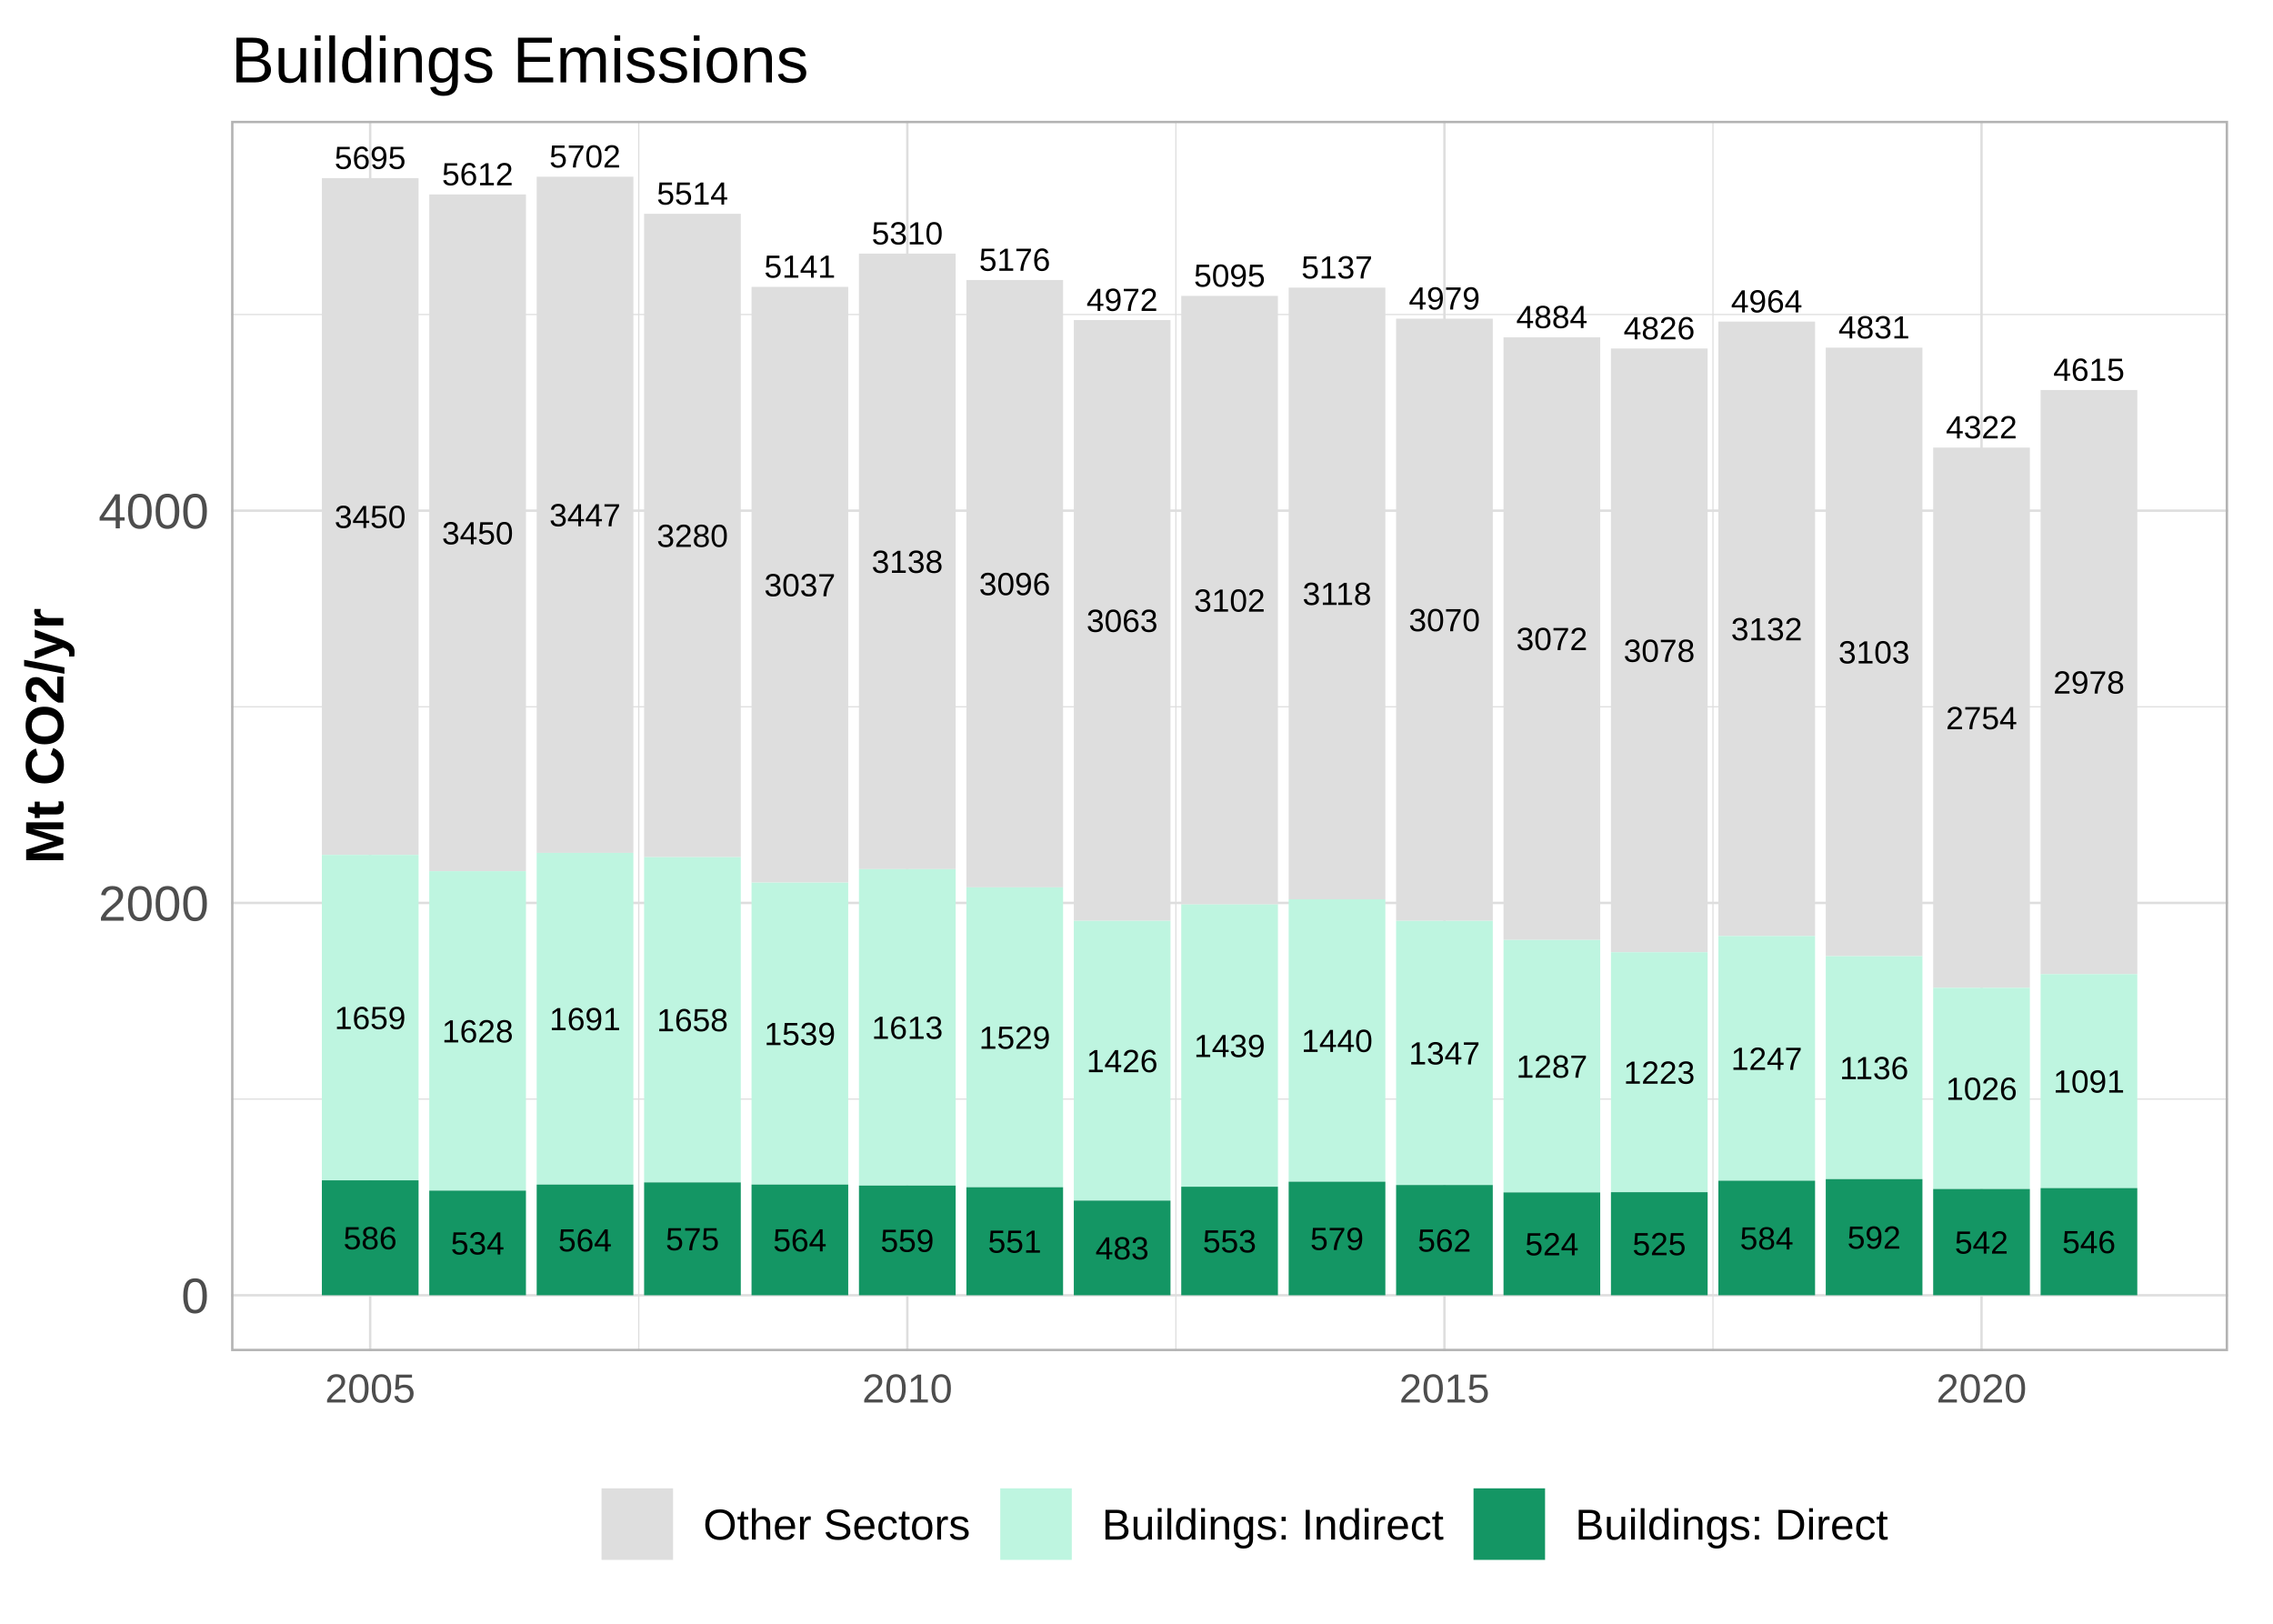
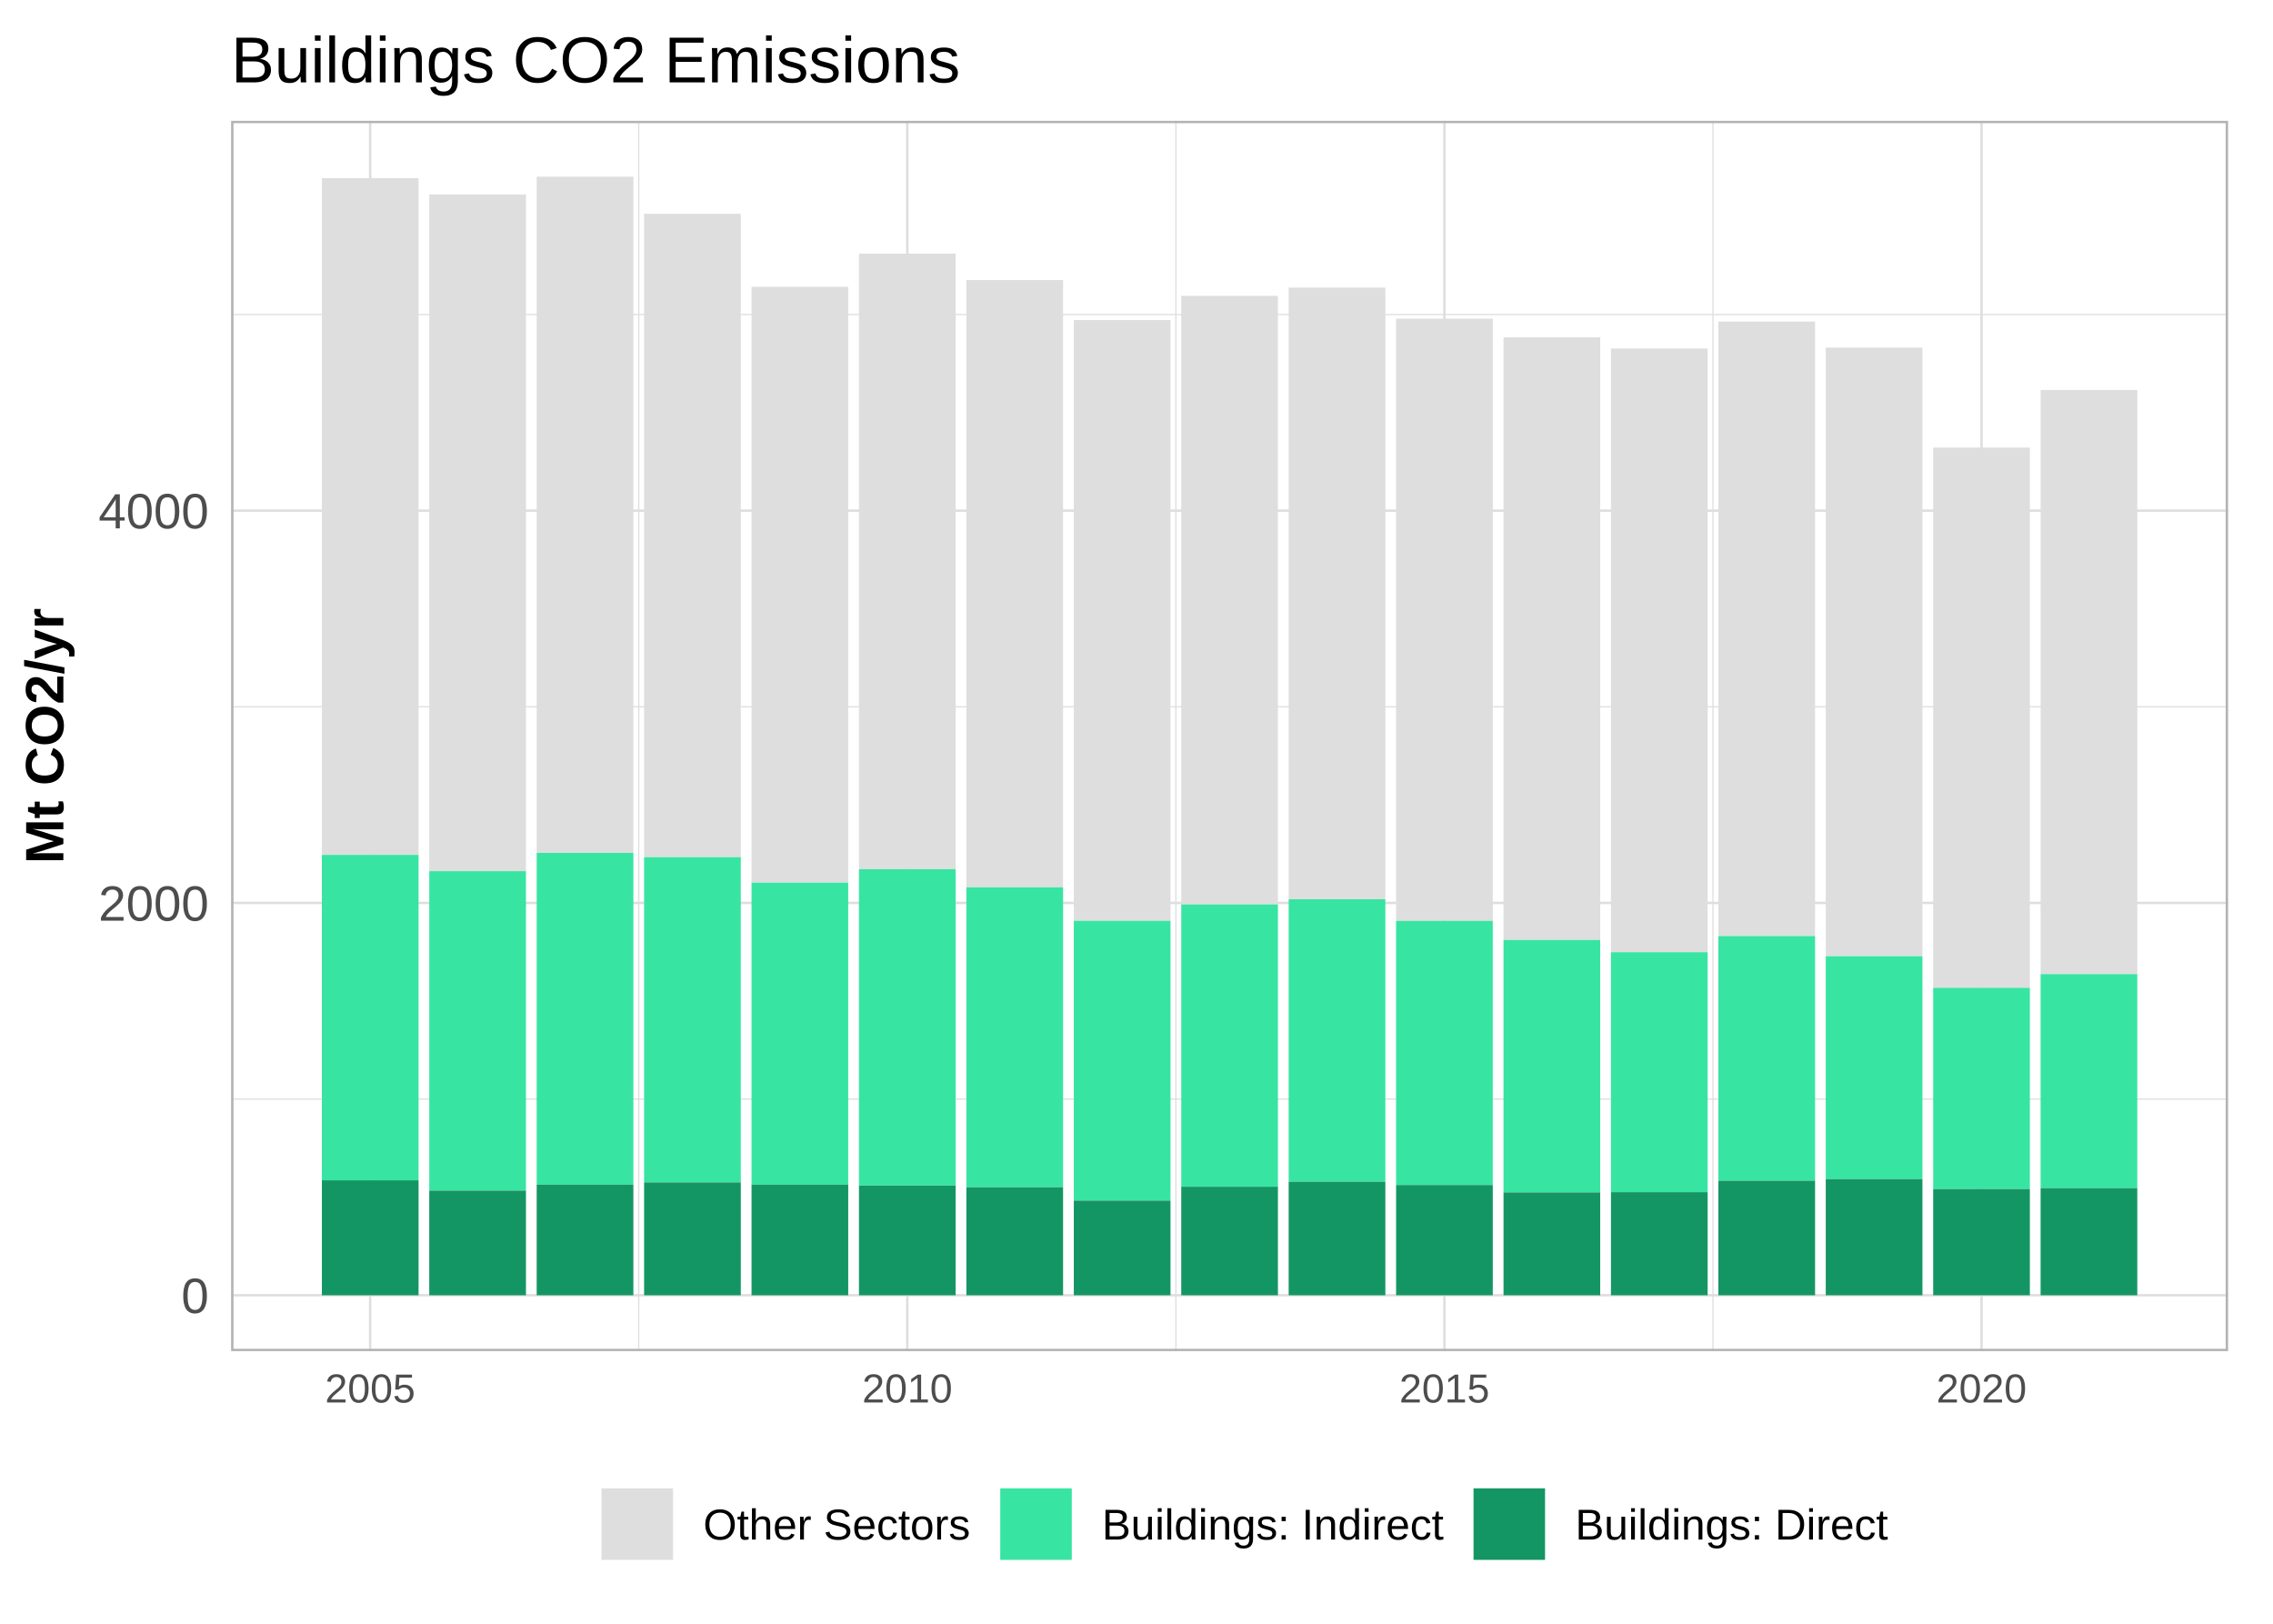
<svg xmlns="http://www.w3.org/2000/svg" class="svglite" width="504.00pt" height="360.00pt" viewBox="0 0 504.00 360.00">
  <defs>
    <style type="text/css">
    .svglite line, .svglite polyline, .svglite polygon, .svglite path, .svglite rect, .svglite circle {
      fill: none;
      stroke: #000000;
      stroke-linecap: round;
      stroke-linejoin: round;
      stroke-miterlimit: 10.00;
    }
    .svglite text {
      white-space: pre;
    }
  </style>
  </defs>
  <rect width="100%" height="100%" style="stroke: none; fill: #FFFFFF;" />
  <defs>
    <clipPath id="cpMC4wMHw1MDQuMDB8MC4wMHwzNjAuMDA=">
      <rect x="0.00" y="0.00" width="504.00" height="360.00" />
    </clipPath>
  </defs>
  <g clip-path="url(#cpMC4wMHw1MDQuMDB8MC4wMHwzNjAuMDA=)">
    <rect x="0.00" y="0.00" width="504.00" height="360.00" style="stroke-width: 1.07; stroke: #FFFFFF; fill: #FFFFFF;" />
  </g>
  <defs>
    <clipPath id="cpNTEuMjR8NDk0LjA0fDI2Ljc4fDI5OS41Nw==">
      <rect x="51.24" y="26.78" width="442.80" height="272.79" />
    </clipPath>
  </defs>
  <g clip-path="url(#cpNTEuMjR8NDk0LjA0fDI2Ljc4fDI5OS41Nw==)">
    <rect x="51.24" y="26.78" width="442.80" height="272.79" style="stroke-width: 1.07; stroke: none; fill: #FFFFFF;" />
    <polyline points="51.24,243.68 494.04,243.68 " style="stroke-width: 0.27; stroke: #DEDEDE; stroke-linecap: butt;" />
    <polyline points="51.24,156.70 494.04,156.70 " style="stroke-width: 0.27; stroke: #DEDEDE; stroke-linecap: butt;" />
    <polyline points="51.24,69.73 494.04,69.73 " style="stroke-width: 0.27; stroke: #DEDEDE; stroke-linecap: butt;" />
    <polyline points="141.63,299.57 141.63,26.78 " style="stroke-width: 0.27; stroke: #DEDEDE; stroke-linecap: butt;" />
    <polyline points="260.73,299.57 260.73,26.78 " style="stroke-width: 0.27; stroke: #DEDEDE; stroke-linecap: butt;" />
    <polyline points="379.82,299.57 379.82,26.78 " style="stroke-width: 0.27; stroke: #DEDEDE; stroke-linecap: butt;" />
    <polyline points="51.24,287.17 494.04,287.17 " style="stroke-width: 0.53; stroke: #DEDEDE; stroke-linecap: butt;" />
    <polyline points="51.24,200.19 494.04,200.19 " style="stroke-width: 0.53; stroke: #DEDEDE; stroke-linecap: butt;" />
    <polyline points="51.24,113.22 494.04,113.22 " style="stroke-width: 0.53; stroke: #DEDEDE; stroke-linecap: butt;" />
    <polyline points="82.08,299.57 82.08,26.78 " style="stroke-width: 0.53; stroke: #DEDEDE; stroke-linecap: butt;" />
    <polyline points="201.18,299.57 201.18,26.78 " style="stroke-width: 0.53; stroke: #DEDEDE; stroke-linecap: butt;" />
    <polyline points="320.28,299.57 320.28,26.78 " style="stroke-width: 0.53; stroke: #DEDEDE; stroke-linecap: butt;" />
    <polyline points="439.37,299.57 439.37,26.78 " style="stroke-width: 0.53; stroke: #DEDEDE; stroke-linecap: butt;" />
    <rect x="71.37" y="39.49" width="21.44" height="150.05" style="stroke-width: 1.07; stroke: none; stroke-linecap: butt; stroke-linejoin: miter; fill: #DEDEDE;" />
-     <rect x="71.37" y="189.54" width="21.44" height="72.15" style="stroke-width: 1.07; stroke: none; stroke-linecap: butt; stroke-linejoin: miter; fill: #BEF5E0;" />
+     <rect x="71.37" y="189.54" width="21.44" height="72.15" style="stroke-width: 1.07; stroke: none; stroke-linecap: butt; stroke-linejoin: miter; fill: #38E4A2;" />
    <rect x="71.37" y="261.69" width="21.44" height="25.48" style="stroke-width: 1.07; stroke: none; stroke-linecap: butt; stroke-linejoin: miter; fill: #149664;" />
    <rect x="95.18" y="43.11" width="21.44" height="150.04" style="stroke-width: 1.07; stroke: none; stroke-linecap: butt; stroke-linejoin: miter; fill: #DEDEDE;" />
-     <rect x="95.18" y="193.15" width="21.44" height="70.82" style="stroke-width: 1.07; stroke: none; stroke-linecap: butt; stroke-linejoin: miter; fill: #BEF5E0;" />
+     <rect x="95.18" y="193.15" width="21.44" height="70.82" style="stroke-width: 1.07; stroke: none; stroke-linecap: butt; stroke-linejoin: miter; fill: #38E4A2;" />
    <rect x="95.18" y="263.97" width="21.44" height="23.20" style="stroke-width: 1.07; stroke: none; stroke-linecap: butt; stroke-linejoin: miter; fill: #149664;" />
    <rect x="119.00" y="39.18" width="21.44" height="149.91" style="stroke-width: 1.07; stroke: none; stroke-linecap: butt; stroke-linejoin: miter; fill: #DEDEDE;" />
-     <rect x="119.00" y="189.09" width="21.44" height="73.54" style="stroke-width: 1.07; stroke: none; stroke-linecap: butt; stroke-linejoin: miter; fill: #BEF5E0;" />
+     <rect x="119.00" y="189.09" width="21.44" height="73.54" style="stroke-width: 1.07; stroke: none; stroke-linecap: butt; stroke-linejoin: miter; fill: #38E4A2;" />
    <rect x="119.00" y="262.63" width="21.44" height="24.54" style="stroke-width: 1.07; stroke: none; stroke-linecap: butt; stroke-linejoin: miter; fill: #149664;" />
    <rect x="142.82" y="47.40" width="21.44" height="142.65" style="stroke-width: 1.07; stroke: none; stroke-linecap: butt; stroke-linejoin: miter; fill: #DEDEDE;" />
-     <rect x="142.82" y="190.04" width="21.44" height="72.10" style="stroke-width: 1.07; stroke: none; stroke-linecap: butt; stroke-linejoin: miter; fill: #BEF5E0;" />
+     <rect x="142.82" y="190.04" width="21.44" height="72.10" style="stroke-width: 1.07; stroke: none; stroke-linecap: butt; stroke-linejoin: miter; fill: #38E4A2;" />
    <rect x="142.82" y="262.15" width="21.44" height="25.02" style="stroke-width: 1.07; stroke: none; stroke-linecap: butt; stroke-linejoin: miter; fill: #149664;" />
    <rect x="166.64" y="63.60" width="21.44" height="132.08" style="stroke-width: 1.07; stroke: none; stroke-linecap: butt; stroke-linejoin: miter; fill: #DEDEDE;" />
-     <rect x="166.64" y="195.69" width="21.44" height="66.94" style="stroke-width: 1.07; stroke: none; stroke-linecap: butt; stroke-linejoin: miter; fill: #BEF5E0;" />
+     <rect x="166.64" y="195.69" width="21.44" height="66.94" style="stroke-width: 1.07; stroke: none; stroke-linecap: butt; stroke-linejoin: miter; fill: #38E4A2;" />
    <rect x="166.64" y="262.63" width="21.44" height="24.54" style="stroke-width: 1.07; stroke: none; stroke-linecap: butt; stroke-linejoin: miter; fill: #149664;" />
    <rect x="190.46" y="56.23" width="21.44" height="136.47" style="stroke-width: 1.07; stroke: none; stroke-linecap: butt; stroke-linejoin: miter; fill: #DEDEDE;" />
-     <rect x="190.46" y="192.70" width="21.44" height="70.15" style="stroke-width: 1.07; stroke: none; stroke-linecap: butt; stroke-linejoin: miter; fill: #BEF5E0;" />
+     <rect x="190.46" y="192.70" width="21.44" height="70.15" style="stroke-width: 1.07; stroke: none; stroke-linecap: butt; stroke-linejoin: miter; fill: #38E4A2;" />
    <rect x="190.46" y="262.85" width="21.44" height="24.32" style="stroke-width: 1.07; stroke: none; stroke-linecap: butt; stroke-linejoin: miter; fill: #149664;" />
    <rect x="214.28" y="62.08" width="21.44" height="134.65" style="stroke-width: 1.07; stroke: none; stroke-linecap: butt; stroke-linejoin: miter; fill: #DEDEDE;" />
-     <rect x="214.28" y="196.73" width="21.44" height="66.49" style="stroke-width: 1.07; stroke: none; stroke-linecap: butt; stroke-linejoin: miter; fill: #BEF5E0;" />
+     <rect x="214.28" y="196.73" width="21.44" height="66.49" style="stroke-width: 1.07; stroke: none; stroke-linecap: butt; stroke-linejoin: miter; fill: #38E4A2;" />
    <rect x="214.28" y="263.22" width="21.44" height="23.95" style="stroke-width: 1.07; stroke: none; stroke-linecap: butt; stroke-linejoin: miter; fill: #149664;" />
    <rect x="238.10" y="70.96" width="21.44" height="133.19" style="stroke-width: 1.07; stroke: none; stroke-linecap: butt; stroke-linejoin: miter; fill: #DEDEDE;" />
-     <rect x="238.10" y="204.15" width="21.44" height="62.02" style="stroke-width: 1.07; stroke: none; stroke-linecap: butt; stroke-linejoin: miter; fill: #BEF5E0;" />
+     <rect x="238.10" y="204.15" width="21.44" height="62.02" style="stroke-width: 1.07; stroke: none; stroke-linecap: butt; stroke-linejoin: miter; fill: #38E4A2;" />
    <rect x="238.10" y="266.18" width="21.44" height="20.99" style="stroke-width: 1.07; stroke: none; stroke-linecap: butt; stroke-linejoin: miter; fill: #149664;" />
    <rect x="261.92" y="65.60" width="21.44" height="134.91" style="stroke-width: 1.07; stroke: none; stroke-linecap: butt; stroke-linejoin: miter; fill: #DEDEDE;" />
-     <rect x="261.92" y="200.52" width="21.44" height="62.59" style="stroke-width: 1.07; stroke: none; stroke-linecap: butt; stroke-linejoin: miter; fill: #BEF5E0;" />
+     <rect x="261.92" y="200.52" width="21.44" height="62.59" style="stroke-width: 1.07; stroke: none; stroke-linecap: butt; stroke-linejoin: miter; fill: #38E4A2;" />
    <rect x="261.92" y="263.11" width="21.44" height="24.06" style="stroke-width: 1.07; stroke: none; stroke-linecap: butt; stroke-linejoin: miter; fill: #149664;" />
    <rect x="285.74" y="63.77" width="21.44" height="135.61" style="stroke-width: 1.07; stroke: none; stroke-linecap: butt; stroke-linejoin: miter; fill: #DEDEDE;" />
-     <rect x="285.74" y="199.38" width="21.44" height="62.61" style="stroke-width: 1.07; stroke: none; stroke-linecap: butt; stroke-linejoin: miter; fill: #BEF5E0;" />
+     <rect x="285.74" y="199.38" width="21.44" height="62.61" style="stroke-width: 1.07; stroke: none; stroke-linecap: butt; stroke-linejoin: miter; fill: #38E4A2;" />
    <rect x="285.74" y="261.99" width="21.44" height="25.18" style="stroke-width: 1.07; stroke: none; stroke-linecap: butt; stroke-linejoin: miter; fill: #149664;" />
    <rect x="309.56" y="70.65" width="21.44" height="133.51" style="stroke-width: 1.07; stroke: none; stroke-linecap: butt; stroke-linejoin: miter; fill: #DEDEDE;" />
-     <rect x="309.56" y="204.16" width="21.44" height="58.57" style="stroke-width: 1.07; stroke: none; stroke-linecap: butt; stroke-linejoin: miter; fill: #BEF5E0;" />
+     <rect x="309.56" y="204.16" width="21.44" height="58.57" style="stroke-width: 1.07; stroke: none; stroke-linecap: butt; stroke-linejoin: miter; fill: #38E4A2;" />
    <rect x="309.56" y="262.73" width="21.44" height="24.44" style="stroke-width: 1.07; stroke: none; stroke-linecap: butt; stroke-linejoin: miter; fill: #149664;" />
    <rect x="333.38" y="74.78" width="21.44" height="133.61" style="stroke-width: 1.07; stroke: none; stroke-linecap: butt; stroke-linejoin: miter; fill: #DEDEDE;" />
-     <rect x="333.38" y="208.40" width="21.44" height="55.97" style="stroke-width: 1.07; stroke: none; stroke-linecap: butt; stroke-linejoin: miter; fill: #BEF5E0;" />
+     <rect x="333.38" y="208.40" width="21.44" height="55.97" style="stroke-width: 1.07; stroke: none; stroke-linecap: butt; stroke-linejoin: miter; fill: #38E4A2;" />
    <rect x="333.38" y="264.37" width="21.44" height="22.80" style="stroke-width: 1.07; stroke: none; stroke-linecap: butt; stroke-linejoin: miter; fill: #149664;" />
    <rect x="357.20" y="77.27" width="21.44" height="133.85" style="stroke-width: 1.07; stroke: none; stroke-linecap: butt; stroke-linejoin: miter; fill: #DEDEDE;" />
-     <rect x="357.20" y="211.12" width="21.44" height="53.20" style="stroke-width: 1.07; stroke: none; stroke-linecap: butt; stroke-linejoin: miter; fill: #BEF5E0;" />
+     <rect x="357.20" y="211.12" width="21.44" height="53.20" style="stroke-width: 1.07; stroke: none; stroke-linecap: butt; stroke-linejoin: miter; fill: #38E4A2;" />
    <rect x="357.20" y="264.32" width="21.44" height="22.85" style="stroke-width: 1.07; stroke: none; stroke-linecap: butt; stroke-linejoin: miter; fill: #149664;" />
    <rect x="381.02" y="71.30" width="21.44" height="136.23" style="stroke-width: 1.07; stroke: none; stroke-linecap: butt; stroke-linejoin: miter; fill: #DEDEDE;" />
-     <rect x="381.02" y="207.53" width="21.44" height="54.24" style="stroke-width: 1.07; stroke: none; stroke-linecap: butt; stroke-linejoin: miter; fill: #BEF5E0;" />
+     <rect x="381.02" y="207.53" width="21.44" height="54.24" style="stroke-width: 1.07; stroke: none; stroke-linecap: butt; stroke-linejoin: miter; fill: #38E4A2;" />
    <rect x="381.02" y="261.77" width="21.44" height="25.40" style="stroke-width: 1.07; stroke: none; stroke-linecap: butt; stroke-linejoin: miter; fill: #149664;" />
    <rect x="404.83" y="77.07" width="21.44" height="134.93" style="stroke-width: 1.07; stroke: none; stroke-linecap: butt; stroke-linejoin: miter; fill: #DEDEDE;" />
-     <rect x="404.83" y="212.00" width="21.44" height="49.42" style="stroke-width: 1.07; stroke: none; stroke-linecap: butt; stroke-linejoin: miter; fill: #BEF5E0;" />
+     <rect x="404.83" y="212.00" width="21.44" height="49.42" style="stroke-width: 1.07; stroke: none; stroke-linecap: butt; stroke-linejoin: miter; fill: #38E4A2;" />
    <rect x="404.83" y="261.42" width="21.44" height="25.75" style="stroke-width: 1.07; stroke: none; stroke-linecap: butt; stroke-linejoin: miter; fill: #149664;" />
    <rect x="428.65" y="99.23" width="21.44" height="119.78" style="stroke-width: 1.07; stroke: none; stroke-linecap: butt; stroke-linejoin: miter; fill: #DEDEDE;" />
-     <rect x="428.65" y="219.01" width="21.44" height="44.60" style="stroke-width: 1.07; stroke: none; stroke-linecap: butt; stroke-linejoin: miter; fill: #BEF5E0;" />
+     <rect x="428.65" y="219.01" width="21.44" height="44.60" style="stroke-width: 1.07; stroke: none; stroke-linecap: butt; stroke-linejoin: miter; fill: #38E4A2;" />
    <rect x="428.65" y="263.61" width="21.44" height="23.56" style="stroke-width: 1.07; stroke: none; stroke-linecap: butt; stroke-linejoin: miter; fill: #149664;" />
    <rect x="452.47" y="86.47" width="21.44" height="129.51" style="stroke-width: 1.07; stroke: none; stroke-linecap: butt; stroke-linejoin: miter; fill: #DEDEDE;" />
-     <rect x="452.47" y="215.98" width="21.44" height="47.43" style="stroke-width: 1.07; stroke: none; stroke-linecap: butt; stroke-linejoin: miter; fill: #BEF5E0;" />
+     <rect x="452.47" y="215.98" width="21.44" height="47.43" style="stroke-width: 1.07; stroke: none; stroke-linecap: butt; stroke-linejoin: miter; fill: #38E4A2;" />
    <rect x="452.47" y="263.41" width="21.44" height="23.76" style="stroke-width: 1.07; stroke: none; stroke-linecap: butt; stroke-linejoin: miter; fill: #149664;" />
-     <text x="82.08" y="117.06" text-anchor="middle" style="font-size: 7.11px; font-family: &quot;Arial&quot;;" textLength="15.81px" lengthAdjust="spacingAndGlyphs">3450</text>
-     <text x="82.08" y="228.16" text-anchor="middle" style="font-size: 7.11px; font-family: &quot;Arial&quot;;" textLength="15.81px" lengthAdjust="spacingAndGlyphs">1659</text>
-     <text x="82.08" y="276.97" text-anchor="middle" style="font-size: 7.11px; font-family: &quot;Arial&quot;;" textLength="11.86px" lengthAdjust="spacingAndGlyphs">586</text>
-     <text x="105.90" y="120.68" text-anchor="middle" style="font-size: 7.11px; font-family: &quot;Arial&quot;;" textLength="15.81px" lengthAdjust="spacingAndGlyphs">3450</text>
-     <text x="105.90" y="231.11" text-anchor="middle" style="font-size: 7.11px; font-family: &quot;Arial&quot;;" textLength="15.81px" lengthAdjust="spacingAndGlyphs">1628</text>
-     <text x="105.90" y="278.12" text-anchor="middle" style="font-size: 7.11px; font-family: &quot;Arial&quot;;" textLength="11.86px" lengthAdjust="spacingAndGlyphs">534</text>
-     <text x="129.72" y="116.68" text-anchor="middle" style="font-size: 7.11px; font-family: &quot;Arial&quot;;" textLength="15.81px" lengthAdjust="spacingAndGlyphs">3447</text>
-     <text x="129.72" y="228.40" text-anchor="middle" style="font-size: 7.11px; font-family: &quot;Arial&quot;;" textLength="15.81px" lengthAdjust="spacingAndGlyphs">1691</text>
-     <text x="129.72" y="277.45" text-anchor="middle" style="font-size: 7.11px; font-family: &quot;Arial&quot;;" textLength="11.86px" lengthAdjust="spacingAndGlyphs">564</text>
-     <text x="153.54" y="121.26" text-anchor="middle" style="font-size: 7.11px; font-family: &quot;Arial&quot;;" textLength="15.81px" lengthAdjust="spacingAndGlyphs">3280</text>
-     <text x="153.54" y="228.64" text-anchor="middle" style="font-size: 7.11px; font-family: &quot;Arial&quot;;" textLength="15.81px" lengthAdjust="spacingAndGlyphs">1658</text>
-     <text x="153.54" y="277.20" text-anchor="middle" style="font-size: 7.11px; font-family: &quot;Arial&quot;;" textLength="11.86px" lengthAdjust="spacingAndGlyphs">575</text>
-     <text x="177.36" y="132.19" text-anchor="middle" style="font-size: 7.11px; font-family: &quot;Arial&quot;;" textLength="15.81px" lengthAdjust="spacingAndGlyphs">3037</text>
-     <text x="177.36" y="231.70" text-anchor="middle" style="font-size: 7.11px; font-family: &quot;Arial&quot;;" textLength="15.81px" lengthAdjust="spacingAndGlyphs">1539</text>
-     <text x="177.36" y="277.44" text-anchor="middle" style="font-size: 7.11px; font-family: &quot;Arial&quot;;" textLength="11.86px" lengthAdjust="spacingAndGlyphs">564</text>
-     <text x="201.18" y="127.01" text-anchor="middle" style="font-size: 7.11px; font-family: &quot;Arial&quot;;" textLength="15.81px" lengthAdjust="spacingAndGlyphs">3138</text>
-     <text x="201.18" y="230.32" text-anchor="middle" style="font-size: 7.11px; font-family: &quot;Arial&quot;;" textLength="15.81px" lengthAdjust="spacingAndGlyphs">1613</text>
-     <text x="201.18" y="277.55" text-anchor="middle" style="font-size: 7.11px; font-family: &quot;Arial&quot;;" textLength="11.86px" lengthAdjust="spacingAndGlyphs">559</text>
-     <text x="225.00" y="131.95" text-anchor="middle" style="font-size: 7.11px; font-family: &quot;Arial&quot;;" textLength="15.81px" lengthAdjust="spacingAndGlyphs">3096</text>
-     <text x="225.00" y="232.52" text-anchor="middle" style="font-size: 7.11px; font-family: &quot;Arial&quot;;" textLength="15.81px" lengthAdjust="spacingAndGlyphs">1529</text>
-     <text x="225.00" y="277.74" text-anchor="middle" style="font-size: 7.11px; font-family: &quot;Arial&quot;;" textLength="11.86px" lengthAdjust="spacingAndGlyphs">551</text>
-     <text x="248.82" y="140.10" text-anchor="middle" style="font-size: 7.11px; font-family: &quot;Arial&quot;;" textLength="15.81px" lengthAdjust="spacingAndGlyphs">3063</text>
-     <text x="248.82" y="237.71" text-anchor="middle" style="font-size: 7.11px; font-family: &quot;Arial&quot;;" textLength="15.81px" lengthAdjust="spacingAndGlyphs">1426</text>
-     <text x="248.82" y="279.22" text-anchor="middle" style="font-size: 7.11px; font-family: &quot;Arial&quot;;" textLength="11.86px" lengthAdjust="spacingAndGlyphs">483</text>
-     <text x="272.64" y="135.61" text-anchor="middle" style="font-size: 7.11px; font-family: &quot;Arial&quot;;" textLength="15.81px" lengthAdjust="spacingAndGlyphs">3102</text>
-     <text x="272.64" y="234.36" text-anchor="middle" style="font-size: 7.11px; font-family: &quot;Arial&quot;;" textLength="15.81px" lengthAdjust="spacingAndGlyphs">1439</text>
-     <text x="272.64" y="277.68" text-anchor="middle" style="font-size: 7.11px; font-family: &quot;Arial&quot;;" textLength="11.86px" lengthAdjust="spacingAndGlyphs">553</text>
-     <text x="296.46" y="134.12" text-anchor="middle" style="font-size: 7.11px; font-family: &quot;Arial&quot;;" textLength="15.29px" lengthAdjust="spacingAndGlyphs">3118</text>
-     <text x="296.46" y="233.23" text-anchor="middle" style="font-size: 7.11px; font-family: &quot;Arial&quot;;" textLength="15.81px" lengthAdjust="spacingAndGlyphs">1440</text>
-     <text x="296.46" y="277.13" text-anchor="middle" style="font-size: 7.11px; font-family: &quot;Arial&quot;;" textLength="11.86px" lengthAdjust="spacingAndGlyphs">579</text>
-     <text x="320.28" y="139.95" text-anchor="middle" style="font-size: 7.11px; font-family: &quot;Arial&quot;;" textLength="15.81px" lengthAdjust="spacingAndGlyphs">3070</text>
-     <text x="320.28" y="235.99" text-anchor="middle" style="font-size: 7.11px; font-family: &quot;Arial&quot;;" textLength="15.81px" lengthAdjust="spacingAndGlyphs">1347</text>
-     <text x="320.28" y="277.50" text-anchor="middle" style="font-size: 7.11px; font-family: &quot;Arial&quot;;" textLength="11.86px" lengthAdjust="spacingAndGlyphs">562</text>
-     <text x="344.10" y="144.13" text-anchor="middle" style="font-size: 7.11px; font-family: &quot;Arial&quot;;" textLength="15.81px" lengthAdjust="spacingAndGlyphs">3072</text>
-     <text x="344.10" y="238.93" text-anchor="middle" style="font-size: 7.11px; font-family: &quot;Arial&quot;;" textLength="15.81px" lengthAdjust="spacingAndGlyphs">1287</text>
-     <text x="344.10" y="278.32" text-anchor="middle" style="font-size: 7.11px; font-family: &quot;Arial&quot;;" textLength="11.86px" lengthAdjust="spacingAndGlyphs">524</text>
-     <text x="367.91" y="146.74" text-anchor="middle" style="font-size: 7.11px; font-family: &quot;Arial&quot;;" textLength="15.81px" lengthAdjust="spacingAndGlyphs">3078</text>
-     <text x="367.91" y="240.27" text-anchor="middle" style="font-size: 7.11px; font-family: &quot;Arial&quot;;" textLength="15.81px" lengthAdjust="spacingAndGlyphs">1223</text>
-     <text x="367.91" y="278.29" text-anchor="middle" style="font-size: 7.11px; font-family: &quot;Arial&quot;;" textLength="11.86px" lengthAdjust="spacingAndGlyphs">525</text>
-     <text x="391.73" y="141.96" text-anchor="middle" style="font-size: 7.11px; font-family: &quot;Arial&quot;;" textLength="15.81px" lengthAdjust="spacingAndGlyphs">3132</text>
-     <text x="391.73" y="237.20" text-anchor="middle" style="font-size: 7.11px; font-family: &quot;Arial&quot;;" textLength="15.81px" lengthAdjust="spacingAndGlyphs">1247</text>
-     <text x="391.73" y="277.02" text-anchor="middle" style="font-size: 7.11px; font-family: &quot;Arial&quot;;" textLength="11.86px" lengthAdjust="spacingAndGlyphs">584</text>
-     <text x="415.55" y="147.08" text-anchor="middle" style="font-size: 7.11px; font-family: &quot;Arial&quot;;" textLength="15.81px" lengthAdjust="spacingAndGlyphs">3103</text>
-     <text x="415.55" y="239.26" text-anchor="middle" style="font-size: 7.11px; font-family: &quot;Arial&quot;;" textLength="15.29px" lengthAdjust="spacingAndGlyphs">1136</text>
-     <text x="415.55" y="276.84" text-anchor="middle" style="font-size: 7.11px; font-family: &quot;Arial&quot;;" textLength="11.86px" lengthAdjust="spacingAndGlyphs">592</text>
-     <text x="439.37" y="161.67" text-anchor="middle" style="font-size: 7.11px; font-family: &quot;Arial&quot;;" textLength="15.81px" lengthAdjust="spacingAndGlyphs">2754</text>
-     <text x="439.37" y="243.86" text-anchor="middle" style="font-size: 7.11px; font-family: &quot;Arial&quot;;" textLength="15.81px" lengthAdjust="spacingAndGlyphs">1026</text>
-     <text x="439.37" y="277.94" text-anchor="middle" style="font-size: 7.11px; font-family: &quot;Arial&quot;;" textLength="11.86px" lengthAdjust="spacingAndGlyphs">542</text>
-     <text x="463.19" y="153.77" text-anchor="middle" style="font-size: 7.11px; font-family: &quot;Arial&quot;;" textLength="15.81px" lengthAdjust="spacingAndGlyphs">2978</text>
-     <text x="463.19" y="242.24" text-anchor="middle" style="font-size: 7.11px; font-family: &quot;Arial&quot;;" textLength="15.81px" lengthAdjust="spacingAndGlyphs">1091</text>
-     <text x="463.19" y="277.84" text-anchor="middle" style="font-size: 7.11px; font-family: &quot;Arial&quot;;" textLength="11.86px" lengthAdjust="spacingAndGlyphs">546</text>
-     <text x="82.08" y="37.45" text-anchor="middle" style="font-size: 7.11px; font-family: &quot;Arial&quot;;" textLength="15.81px" lengthAdjust="spacingAndGlyphs">5695</text>
-     <text x="105.90" y="41.08" text-anchor="middle" style="font-size: 7.11px; font-family: &quot;Arial&quot;;" textLength="15.81px" lengthAdjust="spacingAndGlyphs">5612</text>
-     <text x="129.72" y="37.14" text-anchor="middle" style="font-size: 7.11px; font-family: &quot;Arial&quot;;" textLength="15.81px" lengthAdjust="spacingAndGlyphs">5702</text>
-     <text x="153.54" y="45.36" text-anchor="middle" style="font-size: 7.11px; font-family: &quot;Arial&quot;;" textLength="15.81px" lengthAdjust="spacingAndGlyphs">5514</text>
-     <text x="177.36" y="61.57" text-anchor="middle" style="font-size: 7.11px; font-family: &quot;Arial&quot;;" textLength="15.81px" lengthAdjust="spacingAndGlyphs">5141</text>
-     <text x="201.18" y="54.19" text-anchor="middle" style="font-size: 7.11px; font-family: &quot;Arial&quot;;" textLength="15.81px" lengthAdjust="spacingAndGlyphs">5310</text>
-     <text x="225.00" y="60.04" text-anchor="middle" style="font-size: 7.11px; font-family: &quot;Arial&quot;;" textLength="15.81px" lengthAdjust="spacingAndGlyphs">5176</text>
-     <text x="248.82" y="68.93" text-anchor="middle" style="font-size: 7.11px; font-family: &quot;Arial&quot;;" textLength="15.81px" lengthAdjust="spacingAndGlyphs">4972</text>
-     <text x="272.64" y="63.57" text-anchor="middle" style="font-size: 7.11px; font-family: &quot;Arial&quot;;" textLength="15.81px" lengthAdjust="spacingAndGlyphs">5095</text>
-     <text x="296.46" y="61.74" text-anchor="middle" style="font-size: 7.11px; font-family: &quot;Arial&quot;;" textLength="15.81px" lengthAdjust="spacingAndGlyphs">5137</text>
-     <text x="320.28" y="68.62" text-anchor="middle" style="font-size: 7.11px; font-family: &quot;Arial&quot;;" textLength="15.81px" lengthAdjust="spacingAndGlyphs">4979</text>
-     <text x="344.10" y="72.74" text-anchor="middle" style="font-size: 7.11px; font-family: &quot;Arial&quot;;" textLength="15.81px" lengthAdjust="spacingAndGlyphs">4884</text>
-     <text x="367.91" y="75.24" text-anchor="middle" style="font-size: 7.11px; font-family: &quot;Arial&quot;;" textLength="15.81px" lengthAdjust="spacingAndGlyphs">4826</text>
-     <text x="391.73" y="69.27" text-anchor="middle" style="font-size: 7.11px; font-family: &quot;Arial&quot;;" textLength="15.81px" lengthAdjust="spacingAndGlyphs">4964</text>
-     <text x="415.55" y="75.04" text-anchor="middle" style="font-size: 7.11px; font-family: &quot;Arial&quot;;" textLength="15.81px" lengthAdjust="spacingAndGlyphs">4831</text>
-     <text x="439.37" y="97.19" text-anchor="middle" style="font-size: 7.11px; font-family: &quot;Arial&quot;;" textLength="15.81px" lengthAdjust="spacingAndGlyphs">4322</text>
-     <text x="463.19" y="84.43" text-anchor="middle" style="font-size: 7.11px; font-family: &quot;Arial&quot;;" textLength="15.81px" lengthAdjust="spacingAndGlyphs">4615</text>
    <rect x="51.24" y="26.78" width="442.80" height="272.79" style="stroke-width: 1.07; stroke: #B3B3B3;" />
  </g>
  <g clip-path="url(#cpMC4wMHw1MDQuMDB8MC4wMHwzNjAuMDA=)">
    <text x="46.31" y="291.11" text-anchor="end" style="font-size: 11.00px;fill: #4D4D4D; font-family: &quot;Arial&quot;;" textLength="6.12px" lengthAdjust="spacingAndGlyphs">0</text>
    <text x="46.31" y="204.13" text-anchor="end" style="font-size: 11.00px;fill: #4D4D4D; font-family: &quot;Arial&quot;;" textLength="24.48px" lengthAdjust="spacingAndGlyphs">2000</text>
    <text x="46.31" y="117.15" text-anchor="end" style="font-size: 11.00px;fill: #4D4D4D; font-family: &quot;Arial&quot;;" textLength="24.48px" lengthAdjust="spacingAndGlyphs">4000</text>
    <text x="82.08" y="310.95" text-anchor="middle" style="font-size: 9.00px;fill: #4D4D4D; font-family: &quot;Arial&quot;;" textLength="20.02px" lengthAdjust="spacingAndGlyphs">2005</text>
    <text x="201.18" y="310.95" text-anchor="middle" style="font-size: 9.00px;fill: #4D4D4D; font-family: &quot;Arial&quot;;" textLength="20.02px" lengthAdjust="spacingAndGlyphs">2010</text>
    <text x="320.28" y="310.95" text-anchor="middle" style="font-size: 9.00px;fill: #4D4D4D; font-family: &quot;Arial&quot;;" textLength="20.02px" lengthAdjust="spacingAndGlyphs">2015</text>
    <text x="439.37" y="310.95" text-anchor="middle" style="font-size: 9.00px;fill: #4D4D4D; font-family: &quot;Arial&quot;;" textLength="20.02px" lengthAdjust="spacingAndGlyphs">2020</text>
    <text transform="translate(14.05,163.17) rotate(-90)" text-anchor="middle" style="font-size: 12.00px; font-weight: bold; font-family: &quot;Arial&quot;;" textLength="56.69px" lengthAdjust="spacingAndGlyphs">Mt CO2/yr</text>
    <rect x="121.22" y="323.79" width="302.84" height="28.24" style="stroke-width: 1.07; stroke: none; fill: #FFFFFF;" />
    <rect x="132.67" y="329.27" width="17.28" height="17.28" style="stroke-width: 1.07; stroke: none; fill: #FFFFFF;" />
    <rect x="133.38" y="329.98" width="15.86" height="15.86" style="stroke-width: 1.07; stroke: none; stroke-linecap: butt; stroke-linejoin: miter; fill: #DEDEDE;" />
    <rect x="221.08" y="329.27" width="17.28" height="17.28" style="stroke-width: 1.07; stroke: none; fill: #FFFFFF;" />
-     <rect x="221.79" y="329.98" width="15.86" height="15.86" style="stroke-width: 1.07; stroke: none; stroke-linecap: butt; stroke-linejoin: miter; fill: #BEF5E0;" />
+     <rect x="221.79" y="329.98" width="15.86" height="15.86" style="stroke-width: 1.07; stroke: none; stroke-linecap: butt; stroke-linejoin: miter; fill: #38E4A2;" />
    <rect x="326.02" y="329.27" width="17.28" height="17.28" style="stroke-width: 1.07; stroke: none; fill: #FFFFFF;" />
    <rect x="326.73" y="329.98" width="15.86" height="15.86" style="stroke-width: 1.07; stroke: none; stroke-linecap: butt; stroke-linejoin: miter; fill: #149664;" />
    <text x="155.93" y="341.34" style="font-size: 9.60px; font-family: &quot;Arial&quot;;" textLength="59.17px" lengthAdjust="spacingAndGlyphs">Other Sectors</text>
    <text x="244.34" y="341.34" style="font-size: 9.60px; font-family: &quot;Arial&quot;;" textLength="75.71px" lengthAdjust="spacingAndGlyphs">Buildings: Indirect</text>
    <text x="349.28" y="341.34" style="font-size: 9.60px; font-family: &quot;Arial&quot;;" textLength="69.30px" lengthAdjust="spacingAndGlyphs">Buildings: Direct</text>
-     <text x="51.24" y="18.27" style="font-size: 14.40px; font-family: &quot;Arial&quot;;" textLength="128.00px" lengthAdjust="spacingAndGlyphs">Buildings Emissions</text>
+     <text x="51.24" y="18.27" style="font-size: 14.40px; font-family: &quot;Arial&quot;;" textLength="161.60px" lengthAdjust="spacingAndGlyphs">Buildings CO2 Emissions</text>
  </g>
</svg>
